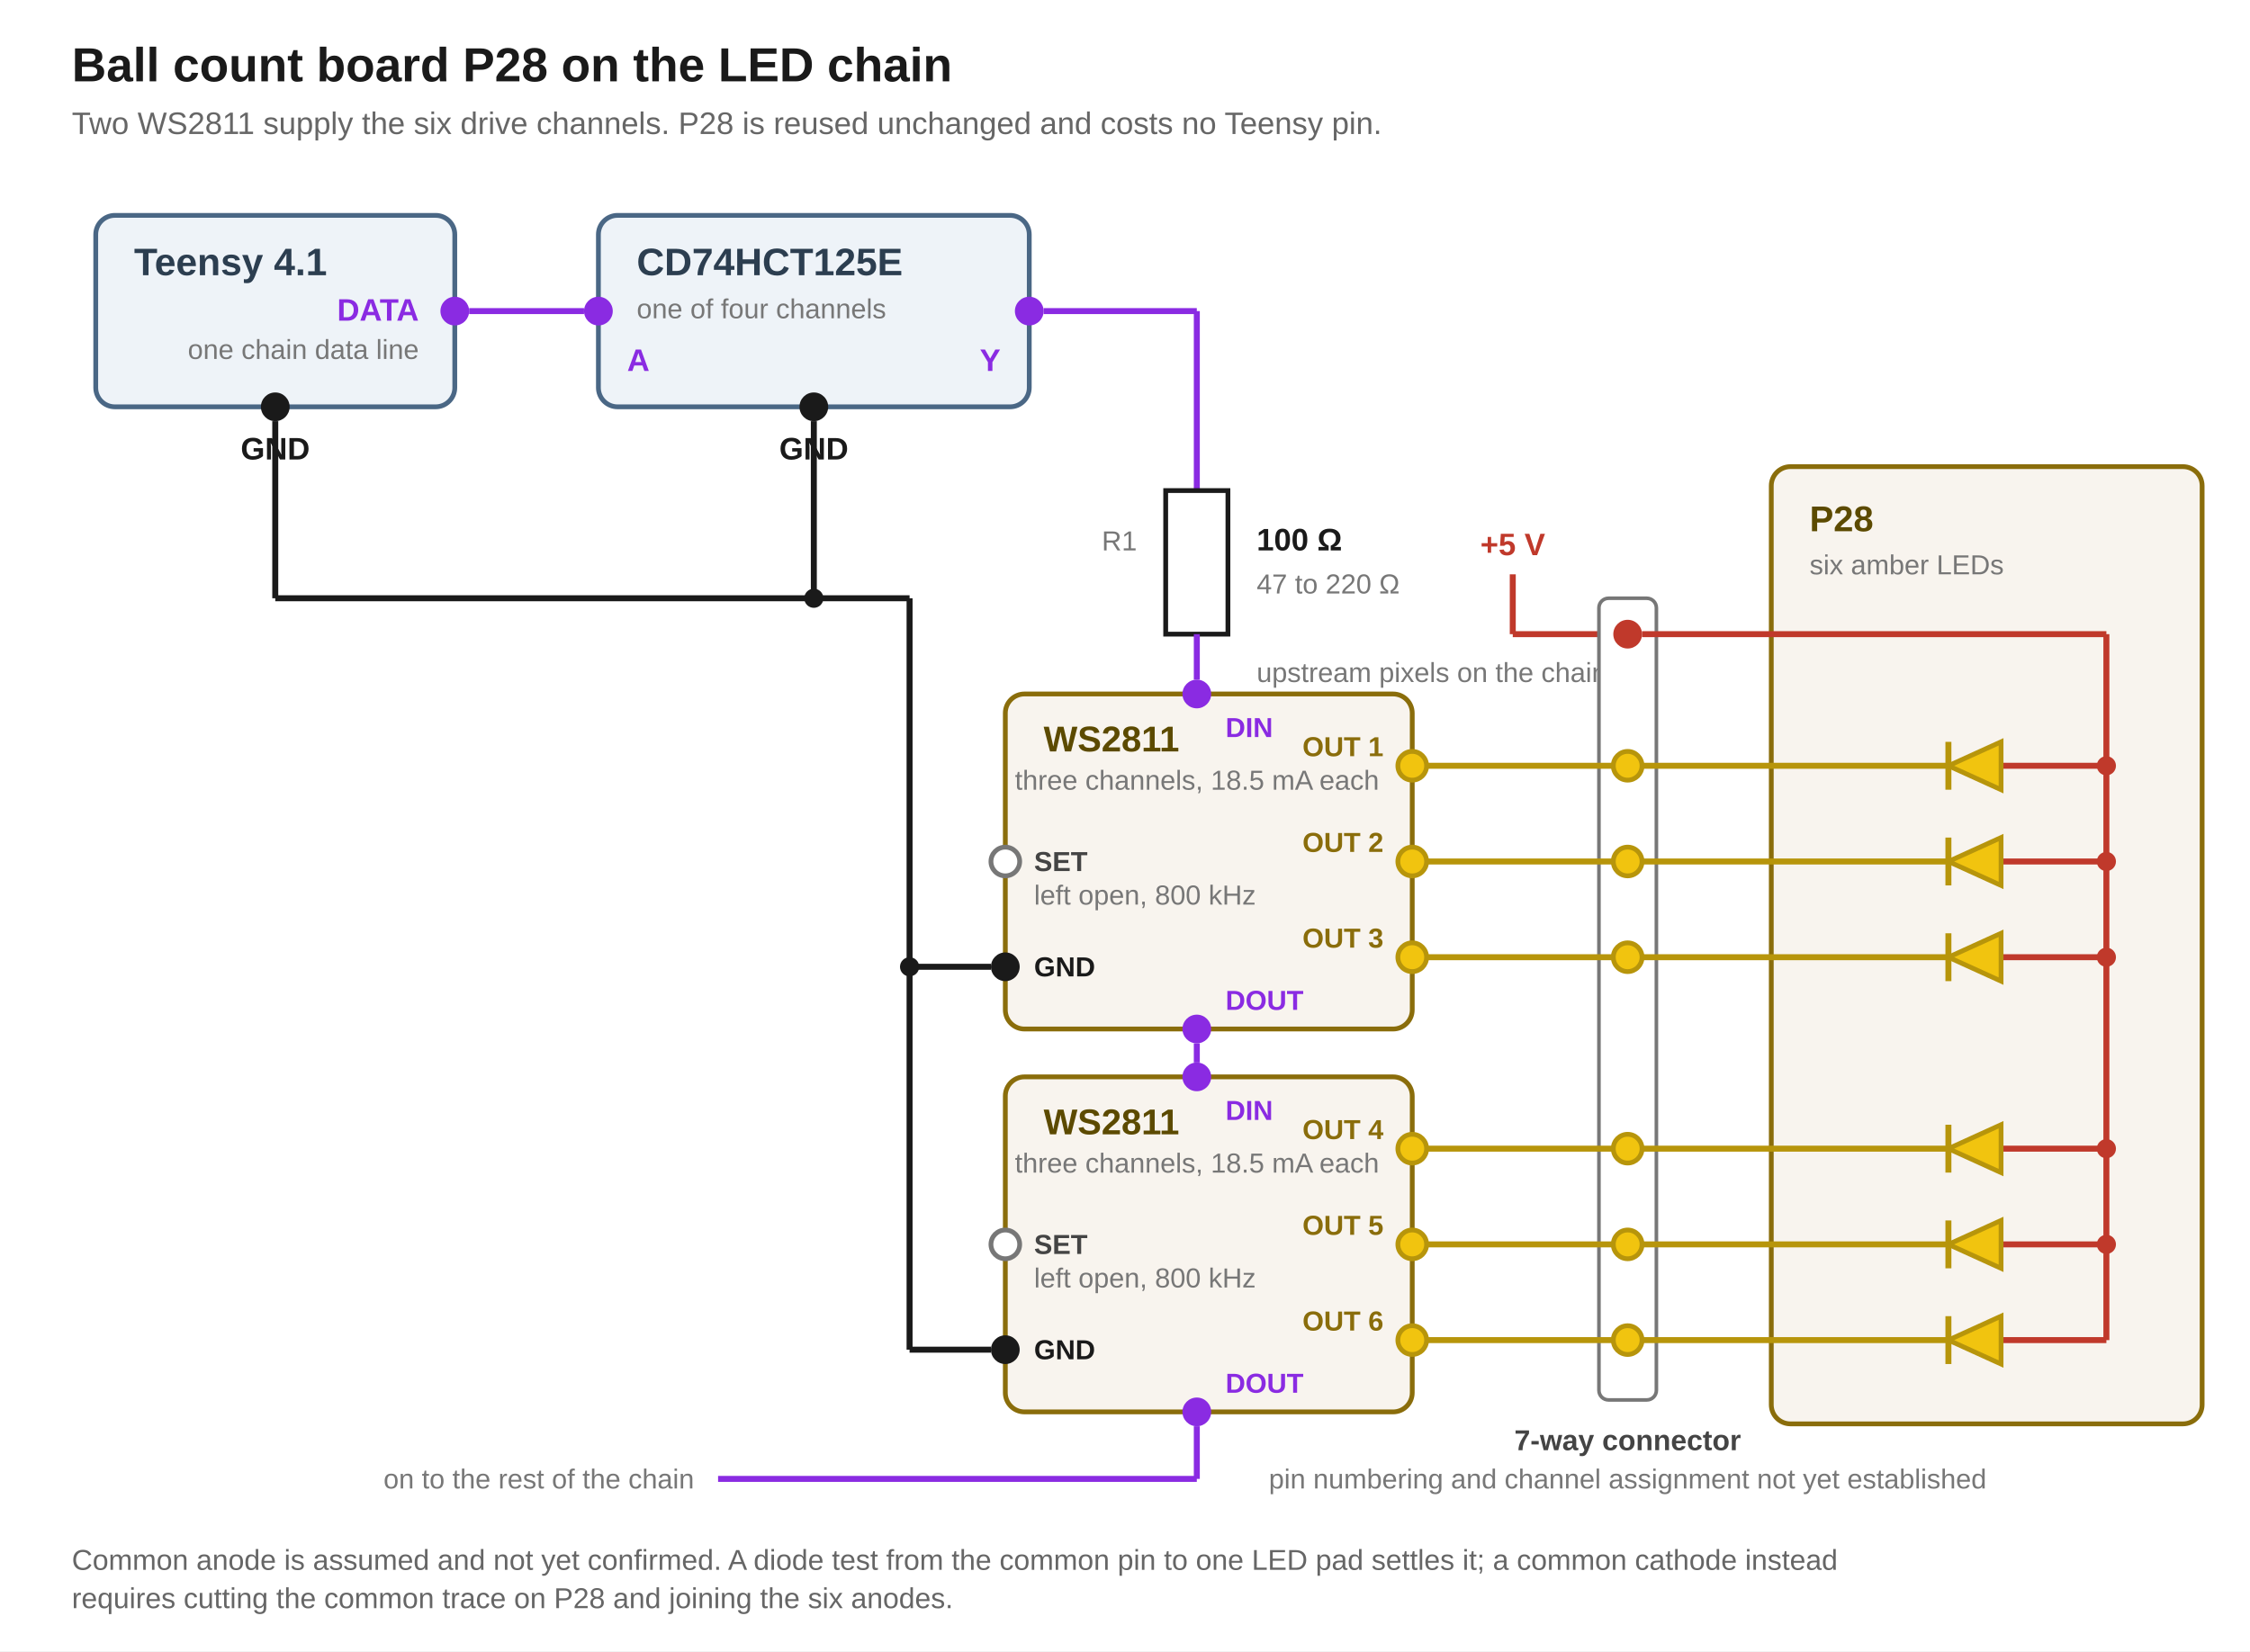
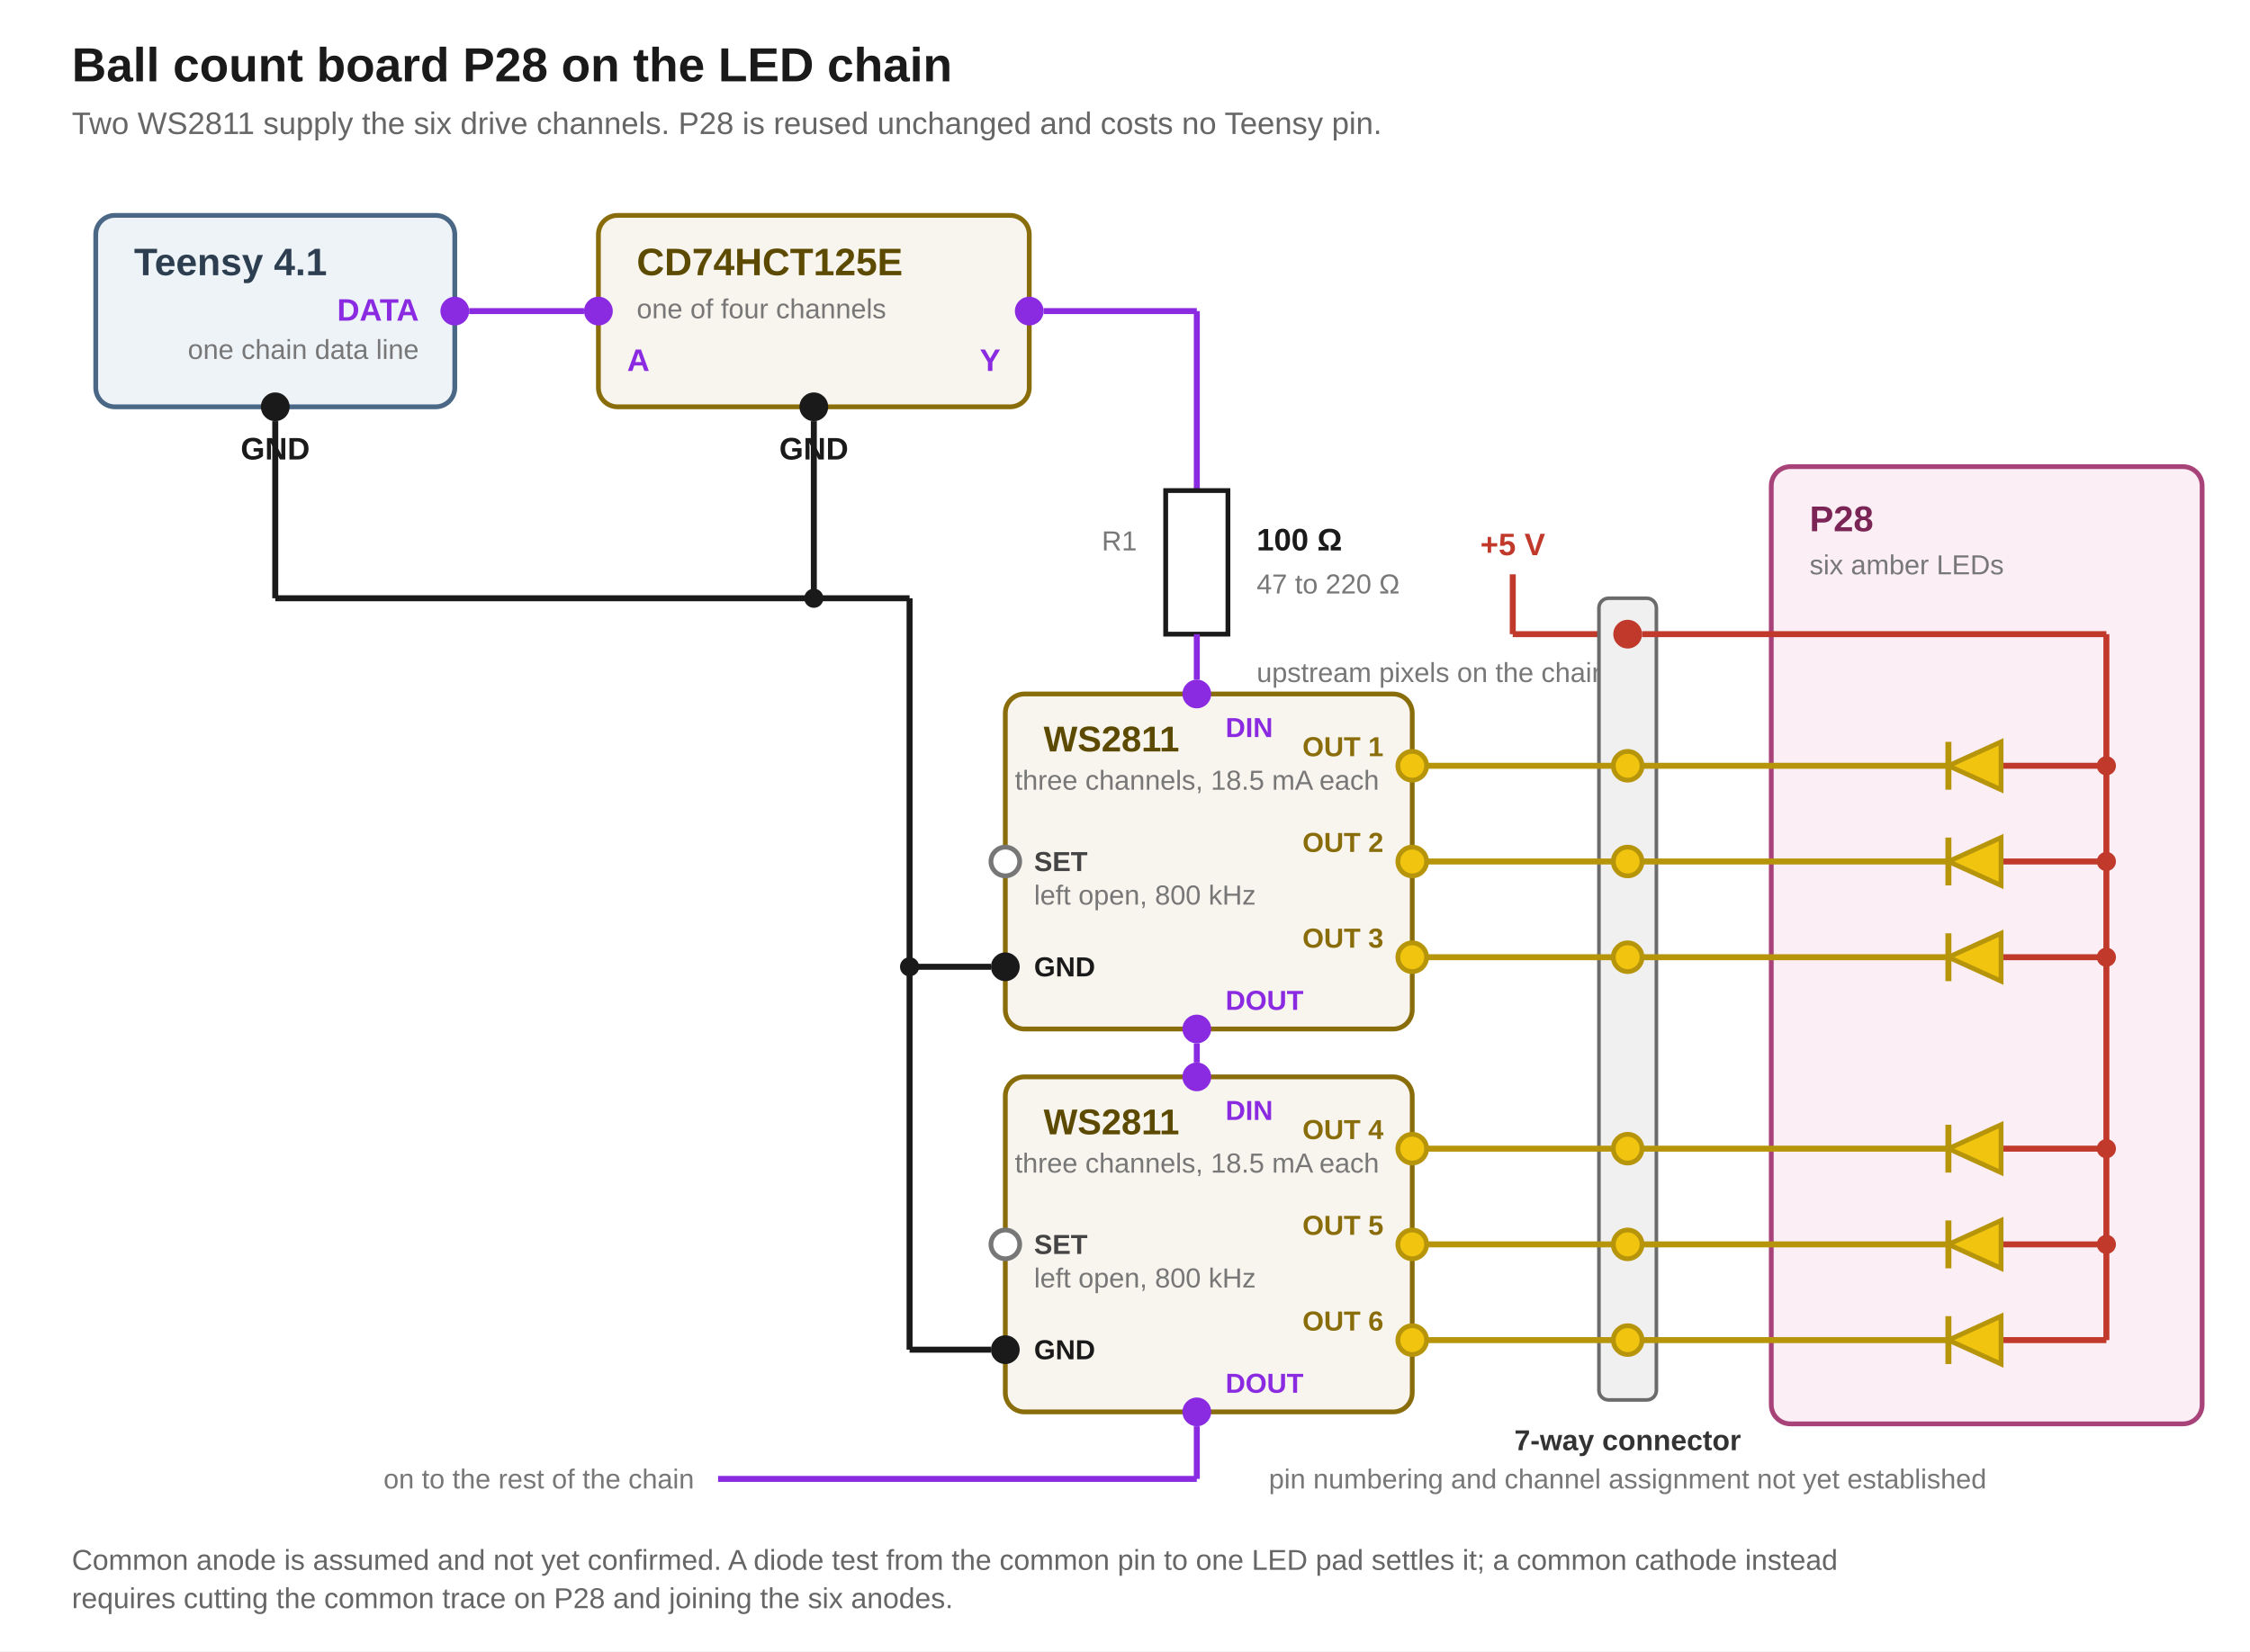
<svg xmlns="http://www.w3.org/2000/svg" viewBox="0 0 940 690" font-family="Segoe UI, Arial, sans-serif">
  <rect x="0" y="0" width="940" height="690" fill="#ffffff" />
  <text x="30" y="34" font-size="20" font-weight="700" fill="#1a1a1a">Ball count board P28 on the LED chain</text>
  <text x="30" y="56" font-size="13" fill="#666">Two WS2811 supply the six drive channels. P28 is reused unchanged and costs no Teensy pin.</text>
  <rect x="40" y="90" width="150" height="80" rx="8" fill="#eef3f8" stroke="#4a6785" stroke-width="2" />
  <text x="56" y="115" font-size="16" font-weight="700" fill="#2c3e50">Teensy 4.1</text>
  <circle cx="190" cy="130" r="6" fill="#8a2be2" />
  <text x="175" y="134" text-anchor="end" font-size="13" font-weight="700" fill="#8a2be2">DATA</text>
  <text x="175" y="150" text-anchor="end" font-size="11.5" fill="#777">one chain data line</text>
  <circle cx="115" cy="170" r="6" fill="#1a1a1a" />
  <text x="115" y="192" text-anchor="middle" font-size="13" font-weight="700" fill="#1a1a1a">GND</text>
-   <rect x="250" y="90" width="180" height="80" rx="8" fill="#eef3f8" stroke="#4a6785" stroke-width="2" />
-   <text x="266" y="115" font-size="16" font-weight="700" fill="#2c3e50">CD74HCT125E</text>
+   <rect x="250" y="90" width="180" height="80" rx="8" fill="#f8f4ee" stroke="#8a6d0b" stroke-width="2" />
+   <text x="266" y="115" font-size="16" font-weight="700" fill="#5c4a00">CD74HCT125E</text>
  <text x="266" y="133" font-size="11.5" fill="#777">one of four channels</text>
  <circle cx="250" cy="130" r="6" fill="#8a2be2" />
  <text x="262" y="155" font-size="13" font-weight="700" fill="#8a2be2">A</text>
  <circle cx="430" cy="130" r="6" fill="#8a2be2" />
  <text x="418" y="155" text-anchor="end" font-size="13" font-weight="700" fill="#8a2be2">Y</text>
  <circle cx="340" cy="170" r="6" fill="#1a1a1a" />
  <text x="340" y="192" text-anchor="middle" font-size="13" font-weight="700" fill="#1a1a1a">GND</text>
  <line x1="196" y1="130" x2="244" y2="130" stroke="#8a2be2" stroke-width="2.5" />
  <line x1="436" y1="130" x2="500" y2="130" stroke="#8a2be2" stroke-width="2.5" />
  <line x1="500" y1="130" x2="500" y2="205" stroke="#8a2be2" stroke-width="2.5" />
  <line x1="115" y1="176" x2="115" y2="250" stroke="#1a1a1a" stroke-width="2.5" />
  <line x1="115" y1="250" x2="380" y2="250" stroke="#1a1a1a" stroke-width="2.5" />
  <line x1="340" y1="176" x2="340" y2="250" stroke="#1a1a1a" stroke-width="2.5" />
  <circle cx="340" cy="250" r="4" fill="#1a1a1a" />
  <line x1="380" y1="250" x2="380" y2="564" stroke="#1a1a1a" stroke-width="2.5" />
  <line x1="380" y1="404" x2="414" y2="404" stroke="#1a1a1a" stroke-width="2.5" />
  <circle cx="380" cy="404" r="4" fill="#1a1a1a" />
  <line x1="380" y1="564" x2="414" y2="564" stroke="#1a1a1a" stroke-width="2.5" />
  <rect x="487" y="205" width="26" height="60" fill="#ffffff" stroke="#1a1a1a" stroke-width="2" />
  <text x="475" y="230" text-anchor="end" font-size="11.5" fill="#777">R1</text>
  <text x="525" y="230" font-size="13" font-weight="700" fill="#1a1a1a">100 Ω</text>
  <text x="525" y="248" font-size="11.5" fill="#777">47 to 220 Ω</text>
  <line x1="500" y1="265" x2="500" y2="284" stroke="#8a2be2" stroke-width="2.5" />
  <text x="525" y="285" font-size="11.5" fill="#777">upstream pixels on the chain</text>
  <rect x="420" y="290" width="170" height="140" rx="8" fill="#f8f4ee" stroke="#8a6d0b" stroke-width="2" />
  <text x="436" y="314" font-size="15" font-weight="700" fill="#5c4a00">WS2811</text>
  <text x="424" y="330" font-size="11.5" fill="#777">three channels, 18.5 mA each</text>
  <circle cx="500" cy="290" r="6" fill="#8a2be2" />
  <text x="512" y="308" font-size="11.5" font-weight="700" fill="#8a2be2">DIN</text>
  <circle cx="500" cy="430" r="6" fill="#8a2be2" />
  <text x="512" y="422" font-size="11.5" font-weight="700" fill="#8a2be2">DOUT</text>
  <circle cx="420" cy="404" r="6" fill="#1a1a1a" />
  <text x="432" y="408" font-size="11.5" font-weight="700" fill="#1a1a1a">GND</text>
  <circle cx="420" cy="360" r="6" fill="#ffffff" stroke="#777" stroke-width="2" />
  <text x="432" y="364" font-size="11.5" font-weight="700" fill="#444">SET</text>
  <text x="432" y="378" font-size="11.5" fill="#777">left open, 800 kHz</text>
  <circle cx="590" cy="320" r="6" fill="#f1c40f" stroke="#b7950b" stroke-width="2" />
  <text x="578" y="316" text-anchor="end" font-size="11.5" font-weight="700" fill="#8a6d0b">OUT 1</text>
  <circle cx="590" cy="360" r="6" fill="#f1c40f" stroke="#b7950b" stroke-width="2" />
  <text x="578" y="356" text-anchor="end" font-size="11.5" font-weight="700" fill="#8a6d0b">OUT 2</text>
  <circle cx="590" cy="400" r="6" fill="#f1c40f" stroke="#b7950b" stroke-width="2" />
  <text x="578" y="396" text-anchor="end" font-size="11.5" font-weight="700" fill="#8a6d0b">OUT 3</text>
  <line x1="500" y1="436" x2="500" y2="444" stroke="#8a2be2" stroke-width="2.5" />
  <rect x="420" y="450" width="170" height="140" rx="8" fill="#f8f4ee" stroke="#8a6d0b" stroke-width="2" />
  <text x="436" y="474" font-size="15" font-weight="700" fill="#5c4a00">WS2811</text>
  <text x="424" y="490" font-size="11.5" fill="#777">three channels, 18.5 mA each</text>
  <circle cx="500" cy="450" r="6" fill="#8a2be2" />
  <text x="512" y="468" font-size="11.5" font-weight="700" fill="#8a2be2">DIN</text>
  <circle cx="500" cy="590" r="6" fill="#8a2be2" />
  <text x="512" y="582" font-size="11.5" font-weight="700" fill="#8a2be2">DOUT</text>
  <circle cx="420" cy="564" r="6" fill="#1a1a1a" />
  <text x="432" y="568" font-size="11.5" font-weight="700" fill="#1a1a1a">GND</text>
  <circle cx="420" cy="520" r="6" fill="#ffffff" stroke="#777" stroke-width="2" />
  <text x="432" y="524" font-size="11.5" font-weight="700" fill="#444">SET</text>
  <text x="432" y="538" font-size="11.5" fill="#777">left open, 800 kHz</text>
  <circle cx="590" cy="480" r="6" fill="#f1c40f" stroke="#b7950b" stroke-width="2" />
  <text x="578" y="476" text-anchor="end" font-size="11.5" font-weight="700" fill="#8a6d0b">OUT 4</text>
  <circle cx="590" cy="520" r="6" fill="#f1c40f" stroke="#b7950b" stroke-width="2" />
  <text x="578" y="516" text-anchor="end" font-size="11.5" font-weight="700" fill="#8a6d0b">OUT 5</text>
  <circle cx="590" cy="560" r="6" fill="#f1c40f" stroke="#b7950b" stroke-width="2" />
  <text x="578" y="556" text-anchor="end" font-size="11.5" font-weight="700" fill="#8a6d0b">OUT 6</text>
  <line x1="500" y1="596" x2="500" y2="618" stroke="#8a2be2" stroke-width="2.5" />
  <line x1="500" y1="618" x2="300" y2="618" stroke="#8a2be2" stroke-width="2.5" />
  <text x="290" y="622" text-anchor="end" font-size="11.5" fill="#777">on to the rest of the chain</text>
  <text x="632" y="232" text-anchor="middle" font-size="13" font-weight="700" fill="#c0392b">+5 V</text>
  <line x1="632" y1="240" x2="632" y2="265" stroke="#c0392b" stroke-width="2.5" />
  <line x1="632" y1="265" x2="674" y2="265" stroke="#c0392b" stroke-width="2.5" />
-   <rect x="668" y="250" width="24" height="335" rx="4" fill="#ffffff" stroke="#777" stroke-width="1.5" />
+   <rect x="668" y="250" width="24" height="335" rx="4" fill="#f0f0f0" stroke="#6b6b6b" stroke-width="1.5" />
  <circle cx="680" cy="265" r="6" fill="#c0392b" />
  <circle cx="680" cy="320" r="6" fill="#f1c40f" stroke="#b7950b" stroke-width="2" />
  <circle cx="680" cy="360" r="6" fill="#f1c40f" stroke="#b7950b" stroke-width="2" />
  <circle cx="680" cy="400" r="6" fill="#f1c40f" stroke="#b7950b" stroke-width="2" />
  <circle cx="680" cy="480" r="6" fill="#f1c40f" stroke="#b7950b" stroke-width="2" />
  <circle cx="680" cy="520" r="6" fill="#f1c40f" stroke="#b7950b" stroke-width="2" />
  <circle cx="680" cy="560" r="6" fill="#f1c40f" stroke="#b7950b" stroke-width="2" />
-   <text x="680" y="606" text-anchor="middle" font-size="12" font-weight="700" fill="#444">7-way connector</text>
+   <text x="680" y="606" text-anchor="middle" font-size="12" font-weight="700" fill="#333333">7-way connector</text>
  <text x="680" y="622" text-anchor="middle" font-size="11.5" fill="#777">pin numbering and channel assignment not yet established</text>
  <line x1="596" y1="320" x2="674" y2="320" stroke="#b7950b" stroke-width="2.5" />
  <line x1="596" y1="360" x2="674" y2="360" stroke="#b7950b" stroke-width="2.5" />
  <line x1="596" y1="400" x2="674" y2="400" stroke="#b7950b" stroke-width="2.5" />
  <line x1="596" y1="480" x2="674" y2="480" stroke="#b7950b" stroke-width="2.5" />
  <line x1="596" y1="520" x2="674" y2="520" stroke="#b7950b" stroke-width="2.5" />
  <line x1="596" y1="560" x2="674" y2="560" stroke="#b7950b" stroke-width="2.5" />
-   <rect x="740" y="195" width="180" height="400" rx="8" fill="#f8f4ee" stroke="#8a6d0b" stroke-width="2" />
-   <text x="756" y="222" font-size="15" font-weight="700" fill="#5c4a00">P28</text>
+   <rect x="740" y="195" width="180" height="400" rx="8" fill="#fbeef5" stroke="#a8437a" stroke-width="2" />
+   <text x="756" y="222" font-size="15" font-weight="700" fill="#7a2556">P28</text>
  <text x="756" y="240" font-size="11.5" fill="#777">six amber LEDs</text>
  <line x1="686" y1="265" x2="880" y2="265" stroke="#c0392b" stroke-width="2.5" />
  <line x1="880" y1="265" x2="880" y2="560" stroke="#c0392b" stroke-width="2.5" />
  <circle cx="880" cy="320" r="4" fill="#c0392b" />
  <circle cx="880" cy="360" r="4" fill="#c0392b" />
  <circle cx="880" cy="400" r="4" fill="#c0392b" />
  <circle cx="880" cy="480" r="4" fill="#c0392b" />
  <circle cx="880" cy="520" r="4" fill="#c0392b" />
  <line x1="880" y1="320" x2="836" y2="320" stroke="#c0392b" stroke-width="2.5" />
  <polygon points="836,310 836,330 814,320" fill="#f1c40f" stroke="#b7950b" stroke-width="2" />
  <line x1="814" y1="310" x2="814" y2="330" stroke="#b7950b" stroke-width="2.5" />
  <line x1="814" y1="320" x2="686" y2="320" stroke="#b7950b" stroke-width="2.5" />
  <line x1="880" y1="360" x2="836" y2="360" stroke="#c0392b" stroke-width="2.5" />
  <polygon points="836,350 836,370 814,360" fill="#f1c40f" stroke="#b7950b" stroke-width="2" />
  <line x1="814" y1="350" x2="814" y2="370" stroke="#b7950b" stroke-width="2.5" />
  <line x1="814" y1="360" x2="686" y2="360" stroke="#b7950b" stroke-width="2.5" />
  <line x1="880" y1="400" x2="836" y2="400" stroke="#c0392b" stroke-width="2.5" />
  <polygon points="836,390 836,410 814,400" fill="#f1c40f" stroke="#b7950b" stroke-width="2" />
  <line x1="814" y1="390" x2="814" y2="410" stroke="#b7950b" stroke-width="2.5" />
  <line x1="814" y1="400" x2="686" y2="400" stroke="#b7950b" stroke-width="2.5" />
  <line x1="880" y1="480" x2="836" y2="480" stroke="#c0392b" stroke-width="2.5" />
  <polygon points="836,470 836,490 814,480" fill="#f1c40f" stroke="#b7950b" stroke-width="2" />
  <line x1="814" y1="470" x2="814" y2="490" stroke="#b7950b" stroke-width="2.5" />
  <line x1="814" y1="480" x2="686" y2="480" stroke="#b7950b" stroke-width="2.5" />
  <line x1="880" y1="520" x2="836" y2="520" stroke="#c0392b" stroke-width="2.5" />
  <polygon points="836,510 836,530 814,520" fill="#f1c40f" stroke="#b7950b" stroke-width="2" />
  <line x1="814" y1="510" x2="814" y2="530" stroke="#b7950b" stroke-width="2.5" />
  <line x1="814" y1="520" x2="686" y2="520" stroke="#b7950b" stroke-width="2.5" />
  <line x1="880" y1="560" x2="836" y2="560" stroke="#c0392b" stroke-width="2.5" />
  <polygon points="836,550 836,570 814,560" fill="#f1c40f" stroke="#b7950b" stroke-width="2" />
  <line x1="814" y1="550" x2="814" y2="570" stroke="#b7950b" stroke-width="2.5" />
  <line x1="814" y1="560" x2="686" y2="560" stroke="#b7950b" stroke-width="2.5" />
  <text x="30" y="656" font-size="12" fill="#666">Common anode is assumed and not yet confirmed. A diode test from the common pin to one LED pad settles it; a common cathode instead</text>
  <text x="30" y="672" font-size="12" fill="#666">requires cutting the common trace on P28 and joining the six anodes.</text>
</svg>
